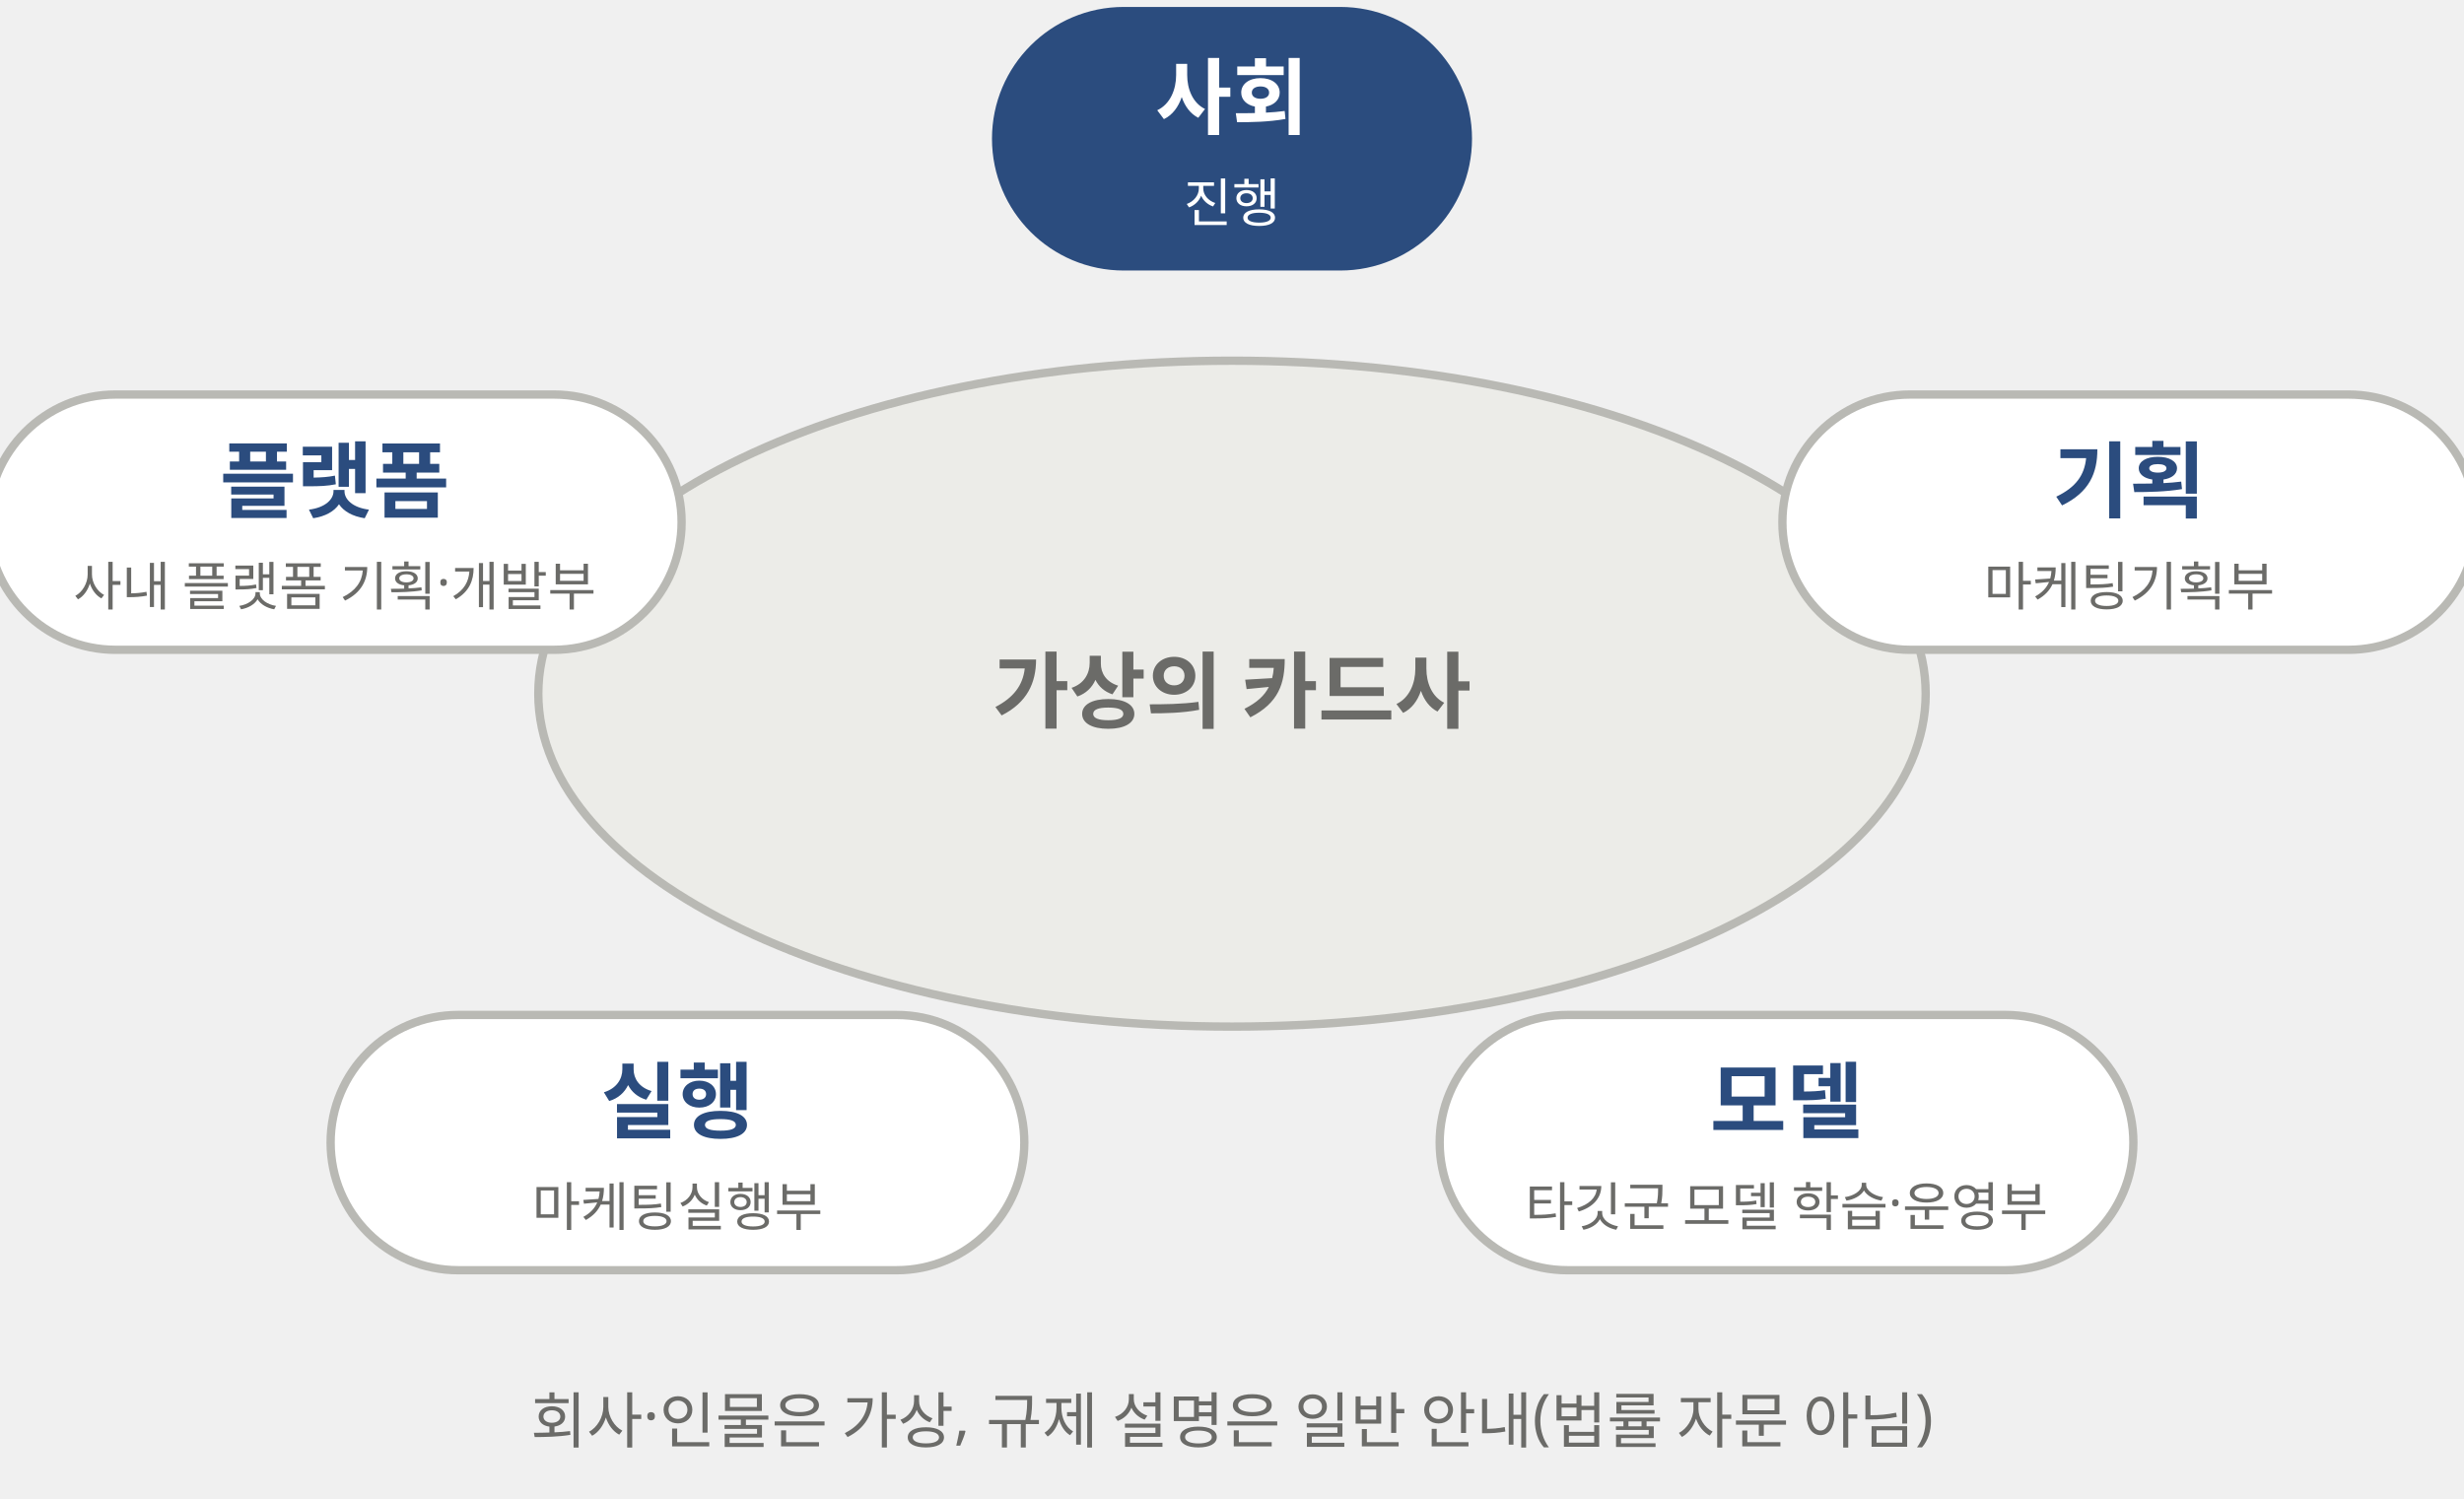
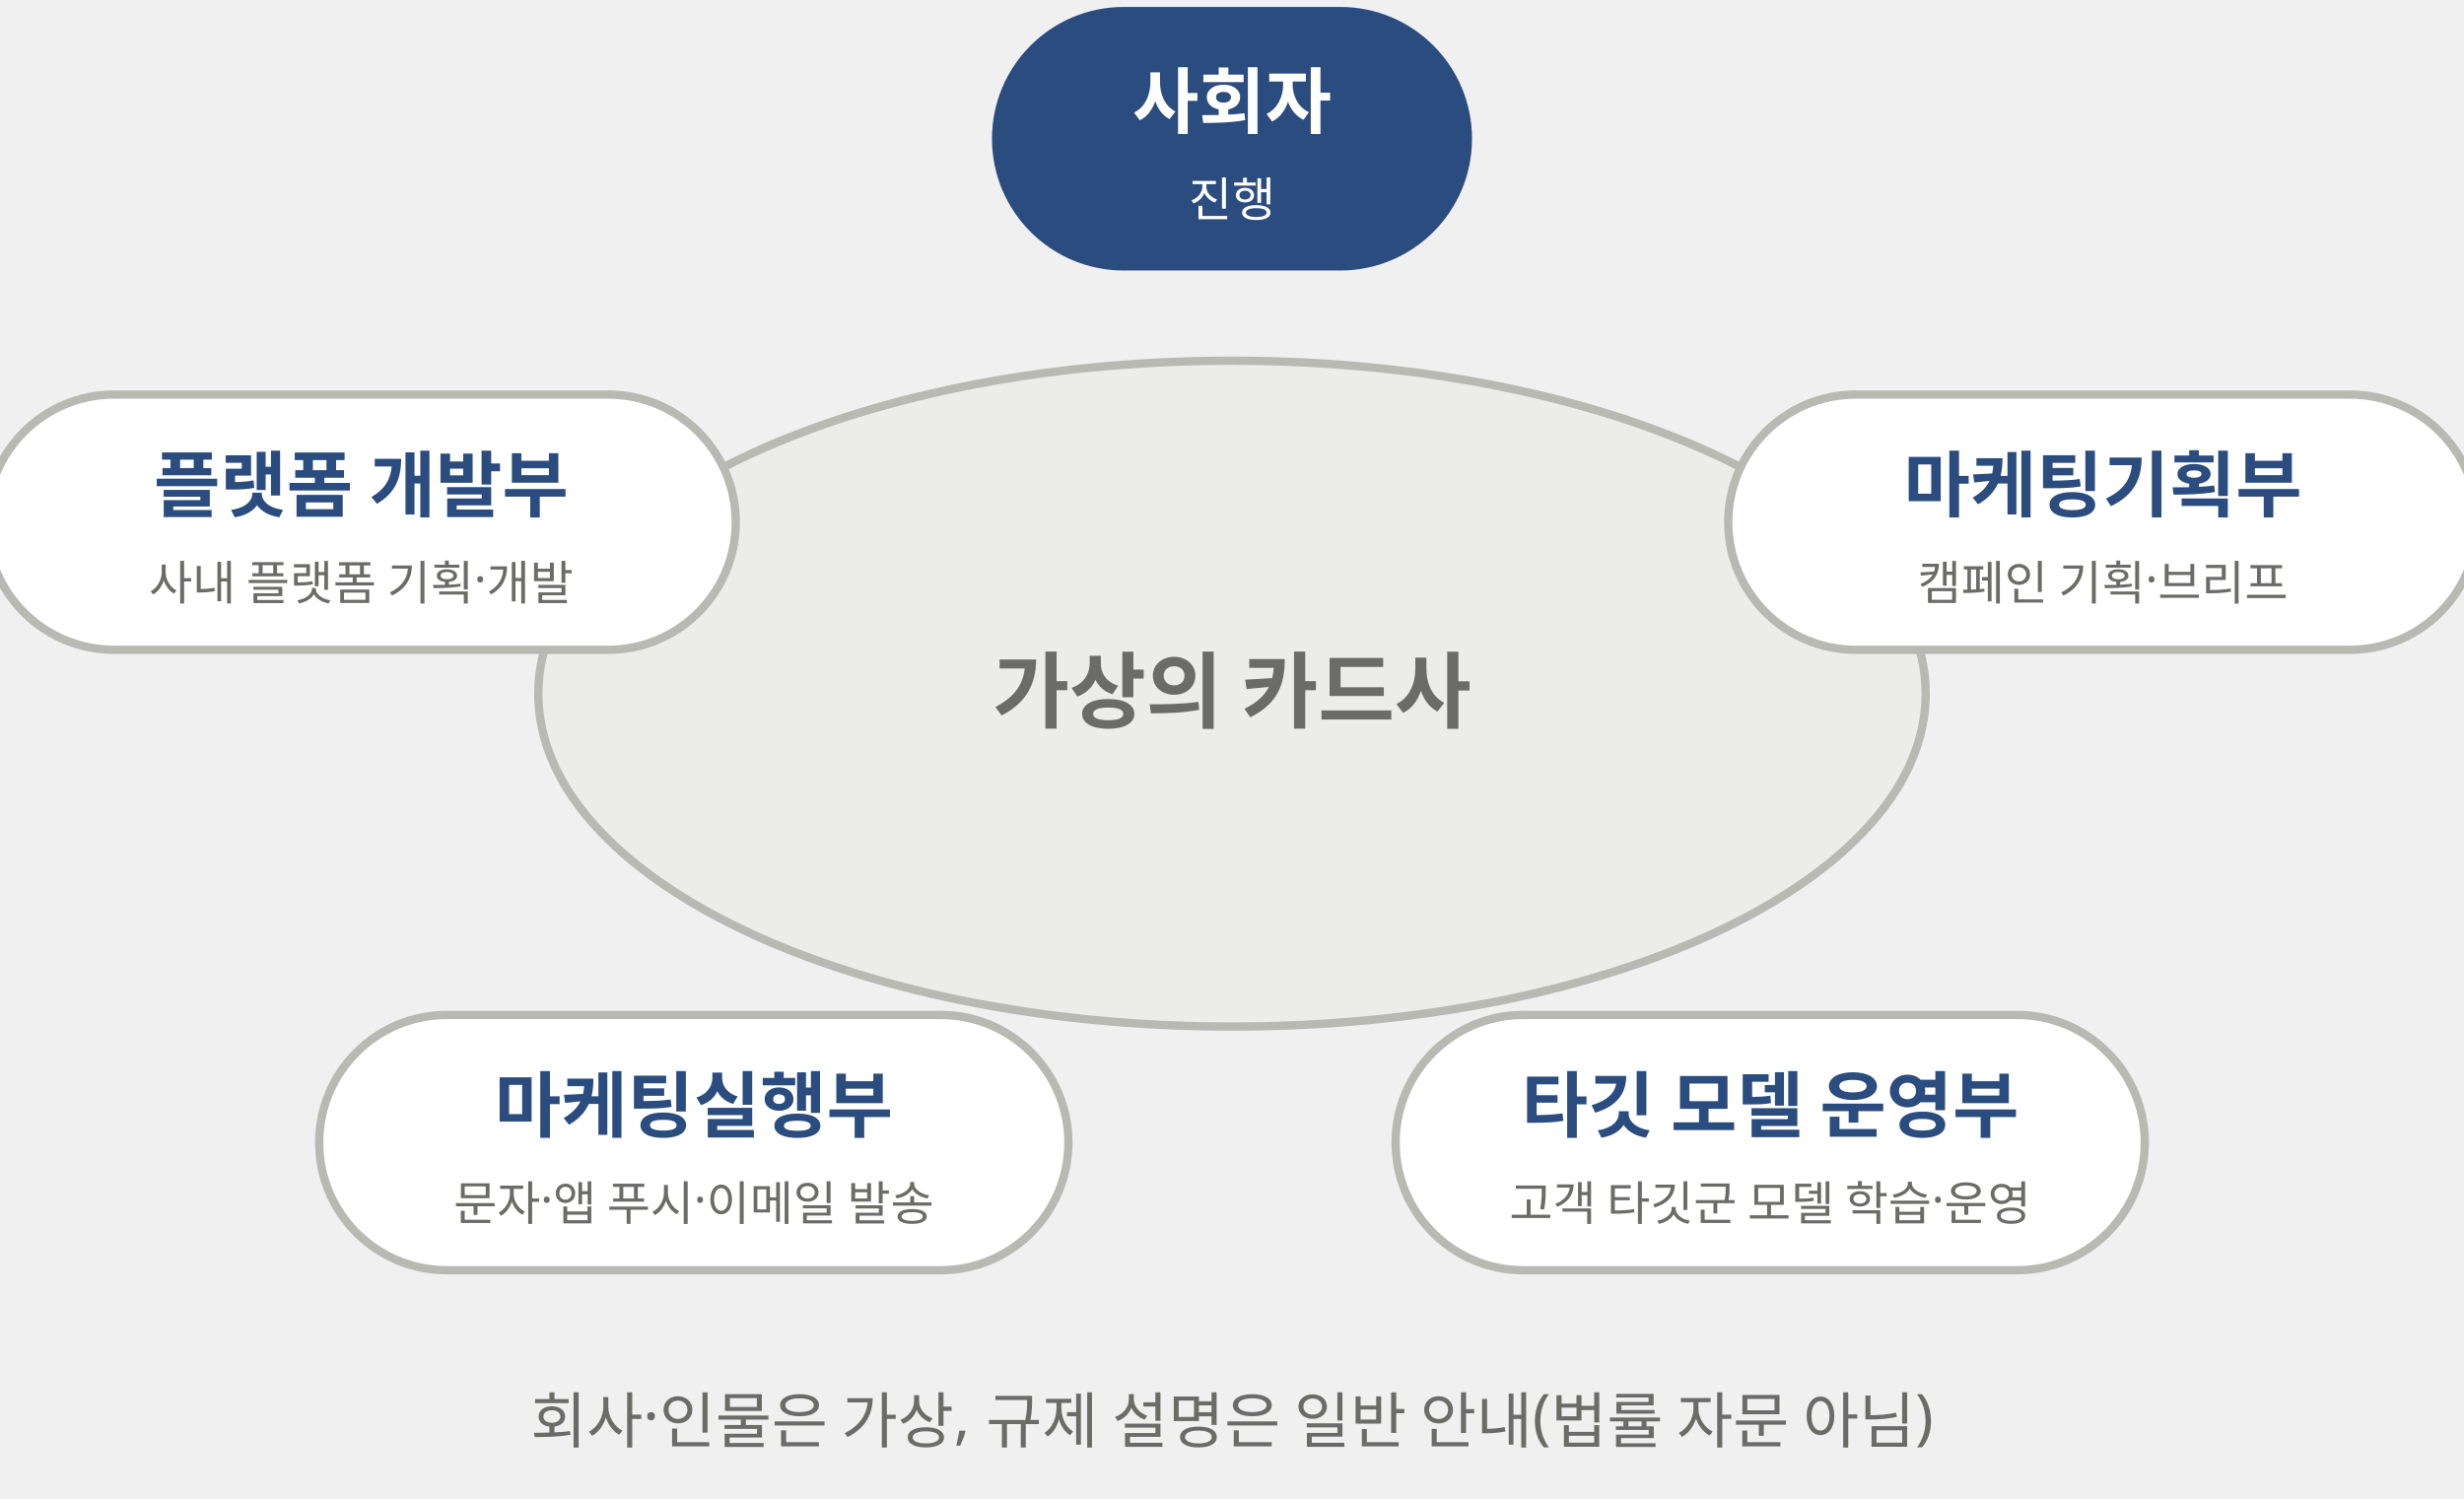
<svg xmlns="http://www.w3.org/2000/svg" viewBox="0 0 888 540" width="888" height="540">
  <defs>
    <marker id="a" viewBox="0 0 10 10" refX="9" refY="5" markerWidth="5" markerHeight="5" orient="auto">
      <path d="M0 0L10 5L0 10z" fill="#2B4C7E" />
    </marker>
  </defs>
  <ellipse cx="444" cy="250" rx="250" ry="120" fill="#ECECE8" stroke="#B9B9B4" stroke-width="3" />
  <text x="444" y="260" font-size="30" fill="#6B6B68" text-anchor="middle" font-weight="bold" font-family="NanumGothic, Nanum Gothic, sans-serif" xml:space="preserve">가상의 카드사</text>
  <rect x="359.0" y="4.0" width="170" height="92" rx="46" fill="#2B4C7E" stroke="#2B4C7E" stroke-width="3" />
-   <text x="444.0" y="46.0" font-size="30" fill="#FFFFFF" text-anchor="middle" font-weight="bold" font-family="NanumGothic, Nanum Gothic, sans-serif" xml:space="preserve">사회</text>
-   <text x="444.0" y="80.0" font-size="19" fill="#FFFFFF" text-anchor="middle" font-weight="normal" font-family="NanumGothic, Nanum Gothic, sans-serif" xml:space="preserve">진행</text>
-   <rect x="642.359" y="142.197" width="250" height="92" rx="46" fill="#FFFFFF" stroke="#B9B9B4" stroke-width="3" />
-   <text x="767.359" y="184.197" font-size="30" fill="#2B4C7E" text-anchor="middle" font-weight="bold" font-family="NanumGothic, Nanum Gothic, sans-serif" xml:space="preserve">기획</text>
-   <text x="767.359" y="218.197" font-size="19" fill="#6B6B68" text-anchor="middle" font-weight="normal" font-family="NanumGothic, Nanum Gothic, sans-serif" xml:space="preserve">마케팅기획부</text>
-   <rect x="518.847" y="365.803" width="250" height="92" rx="46" fill="#FFFFFF" stroke="#B9B9B4" stroke-width="3" />
-   <text x="643.847" y="407.803" font-size="30" fill="#2B4C7E" text-anchor="middle" font-weight="bold" font-family="NanumGothic, Nanum Gothic, sans-serif" xml:space="preserve">모델</text>
-   <text x="643.847" y="441.803" font-size="19" fill="#6B6B68" text-anchor="middle" font-weight="normal" font-family="NanumGothic, Nanum Gothic, sans-serif" xml:space="preserve">타깃군 모델 학습·운영부</text>
-   <rect x="119.153" y="365.803" width="250" height="92" rx="46" fill="#FFFFFF" stroke="#B9B9B4" stroke-width="3" />
-   <text x="244.153" y="407.803" font-size="30" fill="#2B4C7E" text-anchor="middle" font-weight="bold" font-family="NanumGothic, Nanum Gothic, sans-serif" xml:space="preserve">실행</text>
-   <text x="244.153" y="441.803" font-size="19" fill="#6B6B68" text-anchor="middle" font-weight="normal" font-family="NanumGothic, Nanum Gothic, sans-serif" xml:space="preserve">마케팅실행부</text>
-   <rect x="-4.359" y="142.197" width="250" height="92" rx="46" fill="#FFFFFF" stroke="#B9B9B4" stroke-width="3" />
-   <text x="120.641" y="184.197" font-size="30" fill="#2B4C7E" text-anchor="middle" font-weight="bold" font-family="NanumGothic, Nanum Gothic, sans-serif" xml:space="preserve">플랫폼</text>
-   <text x="120.641" y="218.197" font-size="19" fill="#6B6B68" text-anchor="middle" font-weight="normal" font-family="NanumGothic, Nanum Gothic, sans-serif" xml:space="preserve">사내 플랫폼 기획·개발부</text>
+   <text x="444.0" y="46.0" font-size="26" fill="#FFFFFF" text-anchor="middle" font-weight="bold" font-family="NanumGothic, Nanum Gothic, sans-serif" xml:space="preserve">사회자</text>
+   <text x="444.0" y="78.0" font-size="17" fill="#FFFFFF" text-anchor="middle" font-weight="normal" font-family="NanumGothic, Nanum Gothic, sans-serif" xml:space="preserve">진행</text>
+   <rect x="622.849" y="142.197" width="270" height="92" rx="46" fill="#FFFFFF" stroke="#B9B9B4" stroke-width="3" />
+   <text x="757.849" y="184.197" font-size="26" fill="#2B4C7E" text-anchor="middle" font-weight="bold" font-family="NanumGothic, Nanum Gothic, sans-serif" xml:space="preserve">마케팅기획부</text>
+   <text x="757.849" y="216.197" font-size="17" fill="#6B6B68" text-anchor="middle" font-weight="normal" font-family="NanumGothic, Nanum Gothic, sans-serif" xml:space="preserve">캠페인 기획·브리프</text>
+   <rect x="502.969" y="365.803" width="270" height="92" rx="46" fill="#FFFFFF" stroke="#B9B9B4" stroke-width="3" />
+   <text x="637.969" y="407.803" font-size="26" fill="#2B4C7E" text-anchor="middle" font-weight="bold" font-family="NanumGothic, Nanum Gothic, sans-serif" xml:space="preserve">타깃 모델 운영부</text>
+   <text x="637.969" y="439.803" font-size="17" fill="#6B6B68" text-anchor="middle" font-weight="normal" font-family="NanumGothic, Nanum Gothic, sans-serif" xml:space="preserve">고객 타깃군 모델 학습·운영</text>
+   <rect x="115.031" y="365.803" width="270" height="92" rx="46" fill="#FFFFFF" stroke="#B9B9B4" stroke-width="3" />
+   <text x="250.031" y="407.803" font-size="26" fill="#2B4C7E" text-anchor="middle" font-weight="bold" font-family="NanumGothic, Nanum Gothic, sans-serif" xml:space="preserve">마케팅실행부</text>
+   <text x="250.031" y="439.803" font-size="17" fill="#6B6B68" text-anchor="middle" font-weight="normal" font-family="NanumGothic, Nanum Gothic, sans-serif" xml:space="preserve">문자·앱 푸시·이메일 발송</text>
+   <rect x="-4.849" y="142.197" width="270" height="92" rx="46" fill="#FFFFFF" stroke="#B9B9B4" stroke-width="3" />
+   <text x="130.151" y="184.197" font-size="26" fill="#2B4C7E" text-anchor="middle" font-weight="bold" font-family="NanumGothic, Nanum Gothic, sans-serif" xml:space="preserve">플랫폼 개발부</text>
+   <text x="130.151" y="216.197" font-size="17" fill="#6B6B68" text-anchor="middle" font-weight="normal" font-family="NanumGothic, Nanum Gothic, sans-serif" xml:space="preserve">사내 플랫폼 기획·개발</text>
  <text x="444" y="520" font-size="22" fill="#6B6B68" text-anchor="middle" font-weight="normal" font-family="NanumGothic, Nanum Gothic, sans-serif" xml:space="preserve">회사·인물은 가상, 규제 설명은 일반 안내(법률 자문 아님)</text>
</svg>
